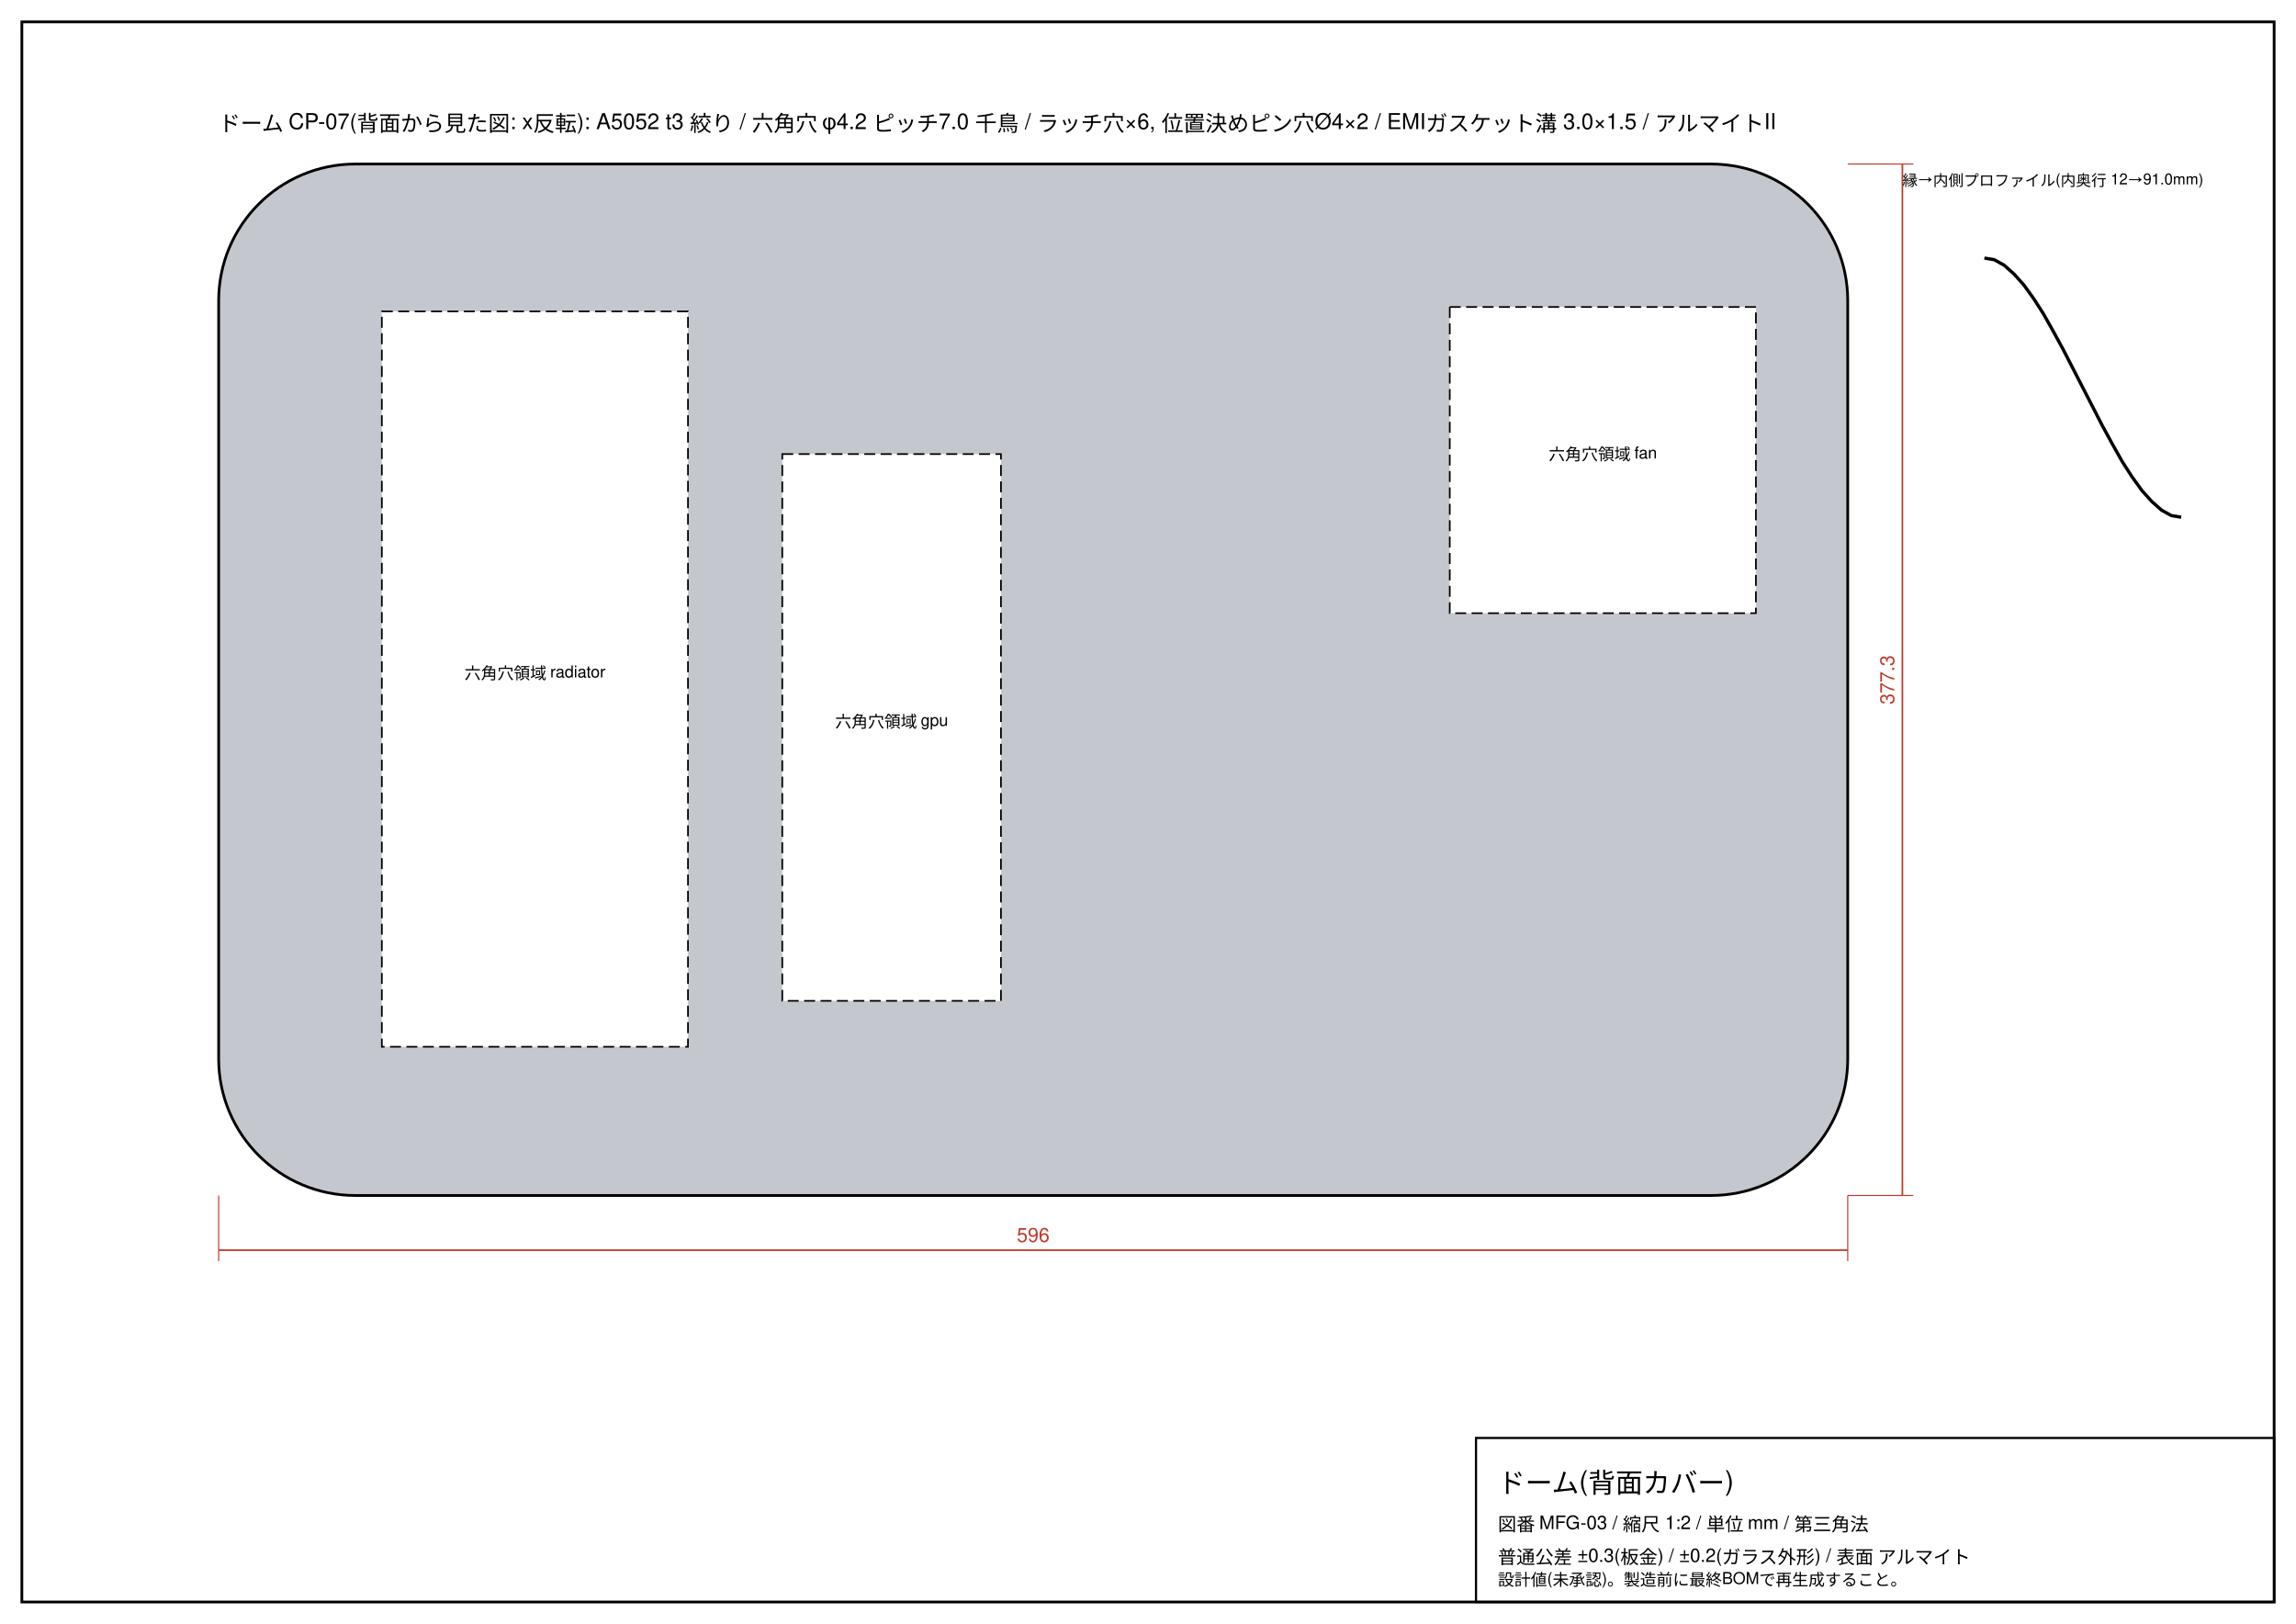
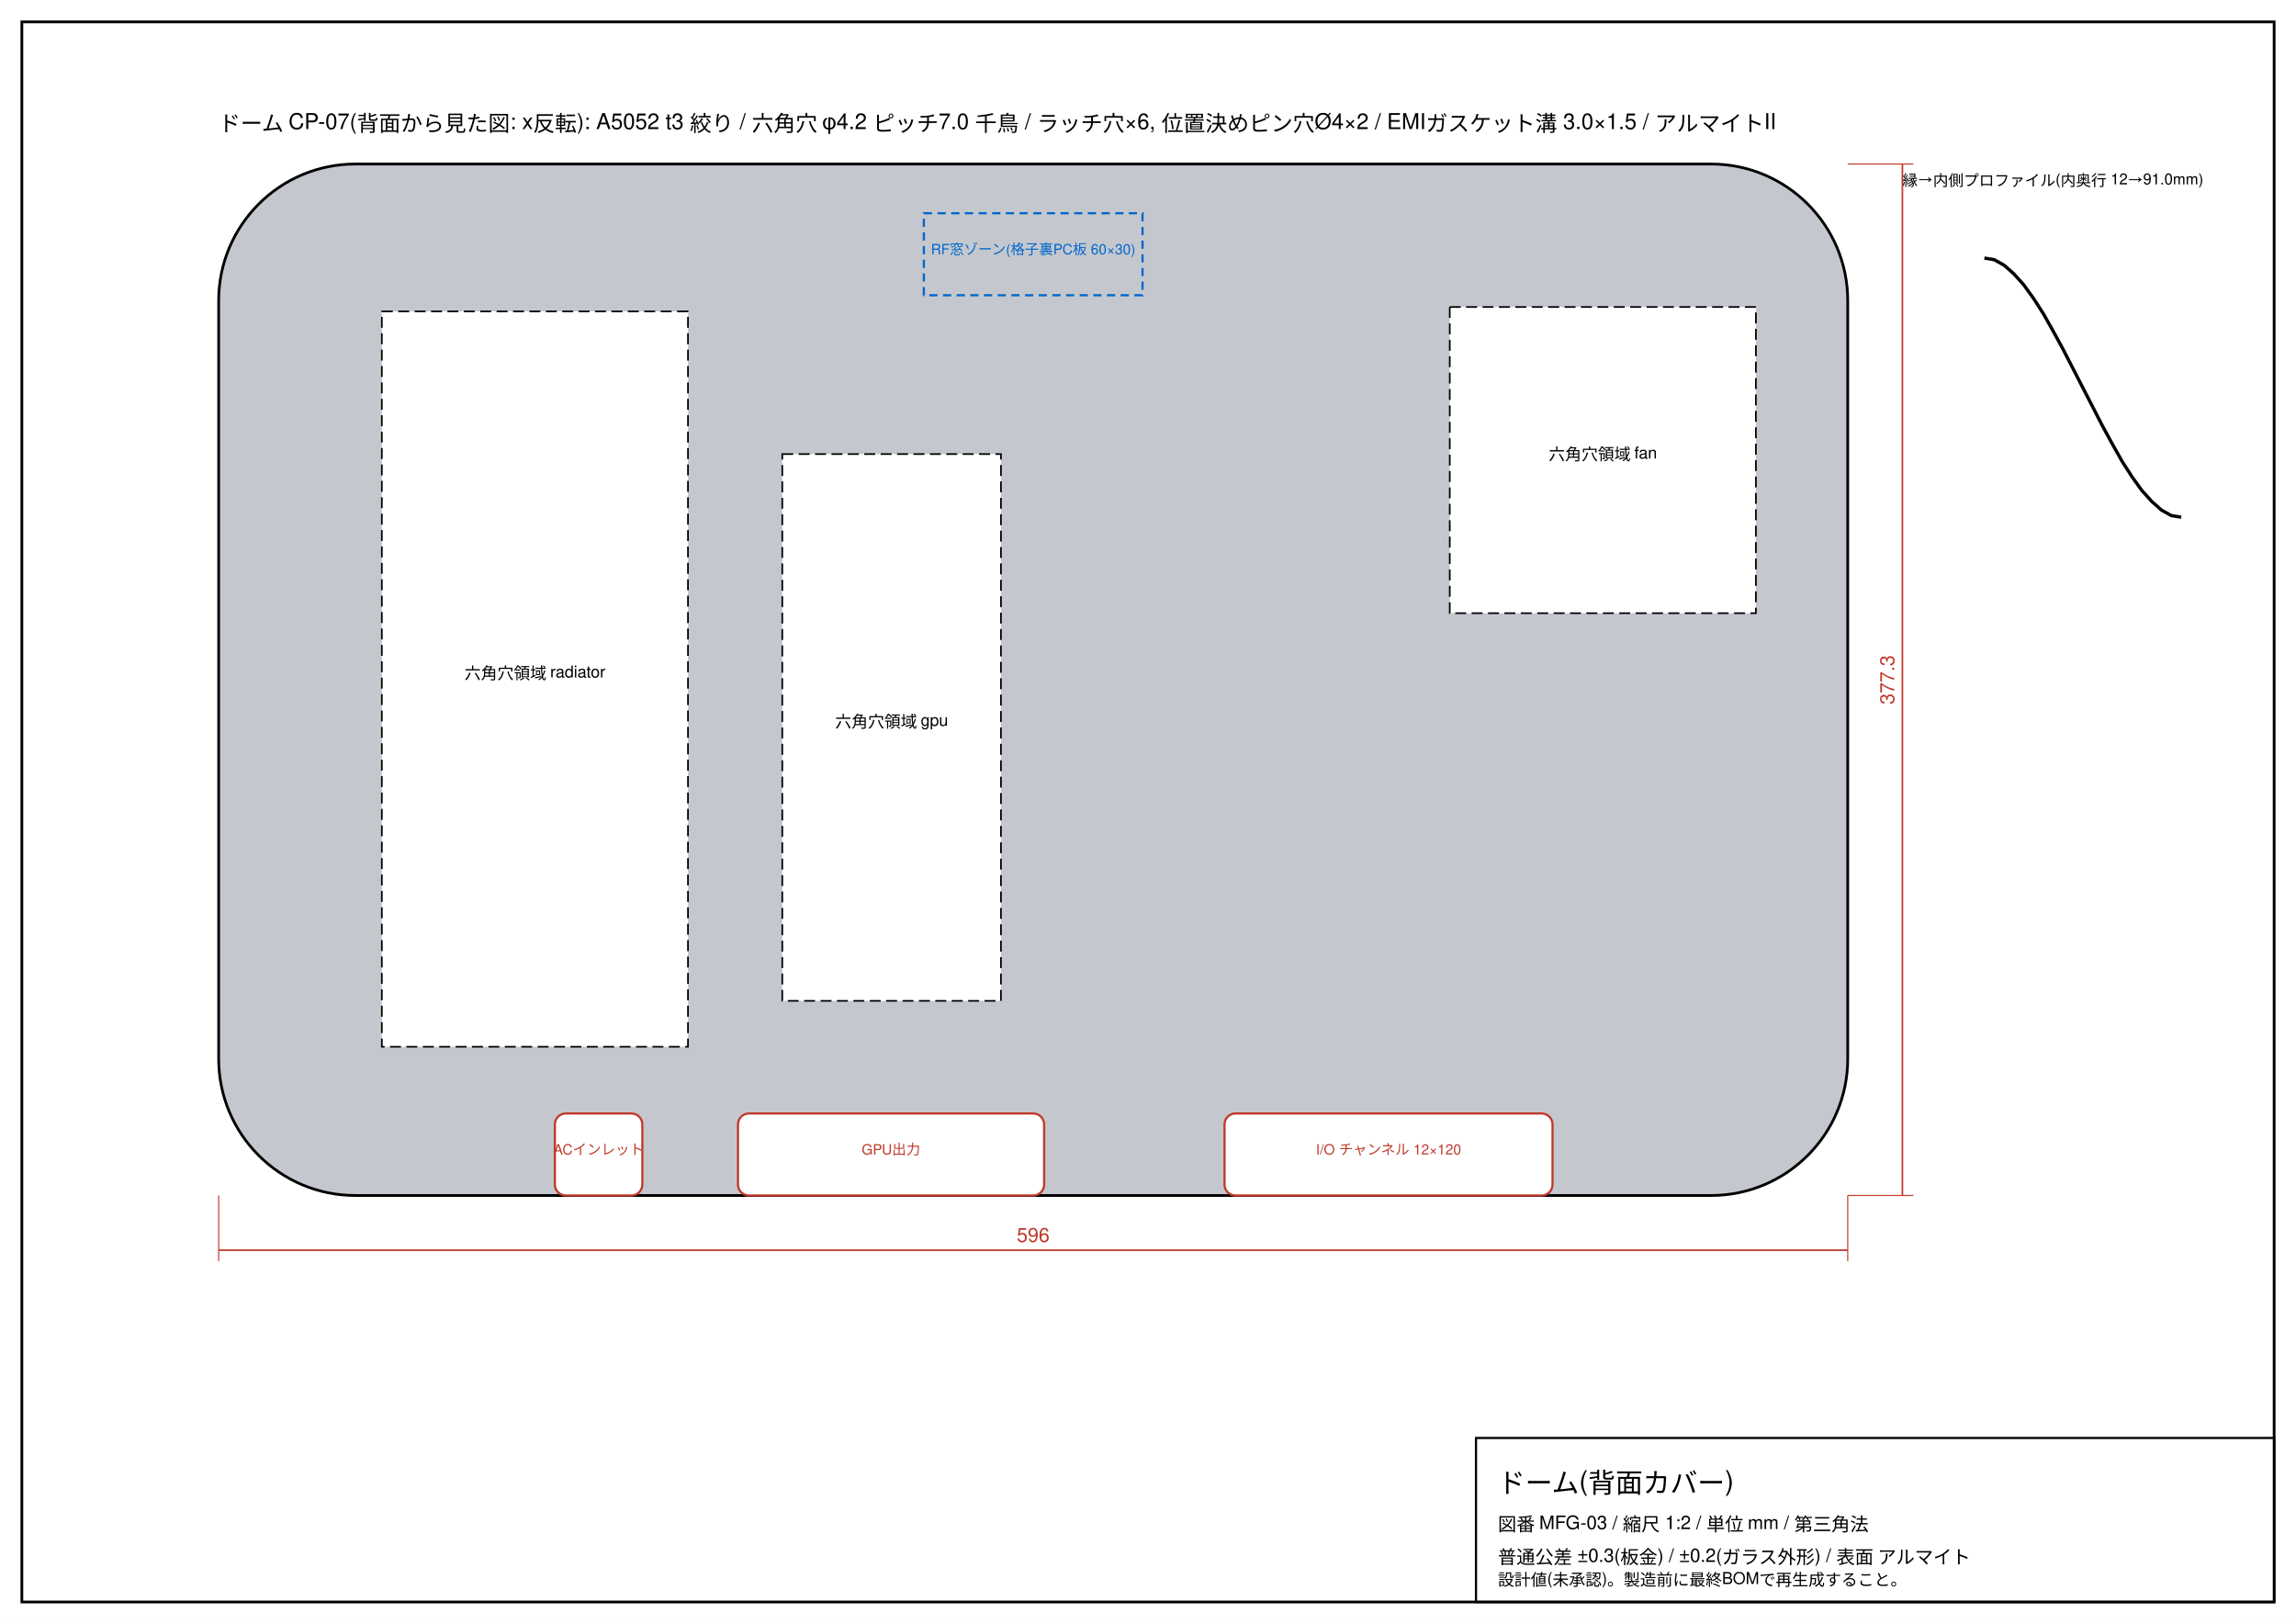
<svg xmlns="http://www.w3.org/2000/svg" viewBox="0 0 420 297" font-family="Helvetica,Arial,sans-serif">
  <rect width="100%" height="100%" fill="#fff" />
  <rect x="4" y="4" width="412" height="289" fill="none" stroke="#000" stroke-width="0.5" />
  <rect x="270" y="263" width="146" height="30" fill="none" stroke="#000" stroke-width="0.4" />
  <text x="274" y="273" font-size="5">ドーム(背面カバー)</text>
  <text x="274" y="280" font-size="3.4">図番 MFG-03 / 縮尺 1:2 / 単位 mm / 第三角法</text>
  <text x="274" y="286" font-size="3.4">普通公差 ±0.3(板金) / ±0.2(ガラス外形) / 表面 アルマイト</text>
  <text x="274" y="290" font-size="3">設計値(未承認)。製造前に最終BOMで再生成すること。</text>
  <rect x="40" y="30" width="298.0" height="188.65" rx="25.0" fill="#c4c8ce" stroke="#000" stroke-width="0.5" />
  <rect x="69.85" y="56.95" width="56.0" height="134.5" fill="#fff" stroke="#000" stroke-width=".3" stroke-dasharray="2,1" />
  <text x="97.85" y="124.2" font-size="3" text-anchor="middle">六角穴領域 radiator</text>
  <rect x="265.2" y="56.15" width="56.0" height="56.0" fill="#fff" stroke="#000" stroke-width=".3" stroke-dasharray="2,1" />
  <text x="293.2" y="84.15" font-size="3" text-anchor="middle">六角穴領域 fan</text>
  <rect x="143.1" y="83.05" width="40.0" height="100.0" fill="#fff" stroke="#000" stroke-width=".3" stroke-dasharray="2,1" />
  <text x="163.1" y="133.05" font-size="3" text-anchor="middle">六角穴領域 gpu</text>
+   <rect x="224.0" y="203.65" width="60.0" height="15.0" rx="2" fill="#fff" stroke="#c0392b" stroke-width=".4" />
+   <text x="254.0" y="211.15" font-size="2.6" text-anchor="middle" fill="#c0392b">I/O チャンネル 12×120</text>
+   <rect x="135.0" y="203.65" width="56.0" height="15.0" rx="2" fill="#fff" stroke="#c0392b" stroke-width=".4" />
+   <text x="163.0" y="211.15" font-size="2.6" text-anchor="middle" fill="#c0392b">GPU出力</text>
+   <rect x="101.5" y="203.65" width="16.0" height="15.0" rx="2" fill="#fff" stroke="#c0392b" stroke-width=".4" />
+   <text x="109.5" y="211.15" font-size="2.6" text-anchor="middle" fill="#c0392b">ACインレット</text>
+   <rect x="169.0" y="39.0" width="40.0" height="15.0" fill="none" stroke="#06c" stroke-width=".4" stroke-dasharray="1.5,1" />
+   <text x="189.0" y="46.5" font-size="2.6" text-anchor="middle" fill="#06c">RF窓ゾーン(格子裏PC板 60×30)</text>
  <line x1="40" y1="228.65" x2="338.0" y2="228.65" stroke="#c0392b" stroke-width="0.3" />
  <line x1="40" y1="218.65" x2="40" y2="230.65" stroke="#c0392b" stroke-width="0.2" />
  <line x1="338.0" y1="218.65" x2="338.0" y2="230.65" stroke="#c0392b" stroke-width="0.2" />
  <text x="189.0" y="227.15" font-size="3.6" text-anchor="middle" fill="#c0392b">596</text>
  <line x1="348.0" y1="30" x2="348.0" y2="218.65" stroke="#c0392b" stroke-width="0.3" />
  <line x1="338.0" y1="30" x2="350.0" y2="30" stroke="#c0392b" stroke-width="0.2" />
  <line x1="338.0" y1="218.65" x2="350.0" y2="218.65" stroke="#c0392b" stroke-width="0.2" />
  <text x="346.5" y="124.325" font-size="3.6" text-anchor="middle" fill="#c0392b" transform="rotate(-90 346.5 124.325)">377.3</text>
  <polyline fill="none" stroke="#000" stroke-width=".6" points="363.0,47.2 364.8,47.5 366.6,48.5 368.4,50.1 370.2,52.1 372.0,54.6 373.8,57.4 375.6,60.6 377.4,63.9 379.2,67.4 381.0,70.9 382.8,74.4 384.6,77.9 386.4,81.2 388.2,84.4 390.0,87.2 391.8,89.7 393.6,91.7 395.4,93.3 397.2,94.3 399.0,94.6" />
  <text x="348.0" y="34" font-size="2.8">縁→内側プロファイル(内奥行 12→91.0mm)</text>
  <text x="40" y="24" font-size="4">ドーム CP-07(背面から見た図: x反転): A5052 t3 絞り / 六角穴 φ4.2 ピッチ7.0 千鳥 / ラッチ穴×6, 位置決めピン穴Ø4×2 / EMIガスケット溝 3.0×1.5 / アルマイトII</text>
</svg>
